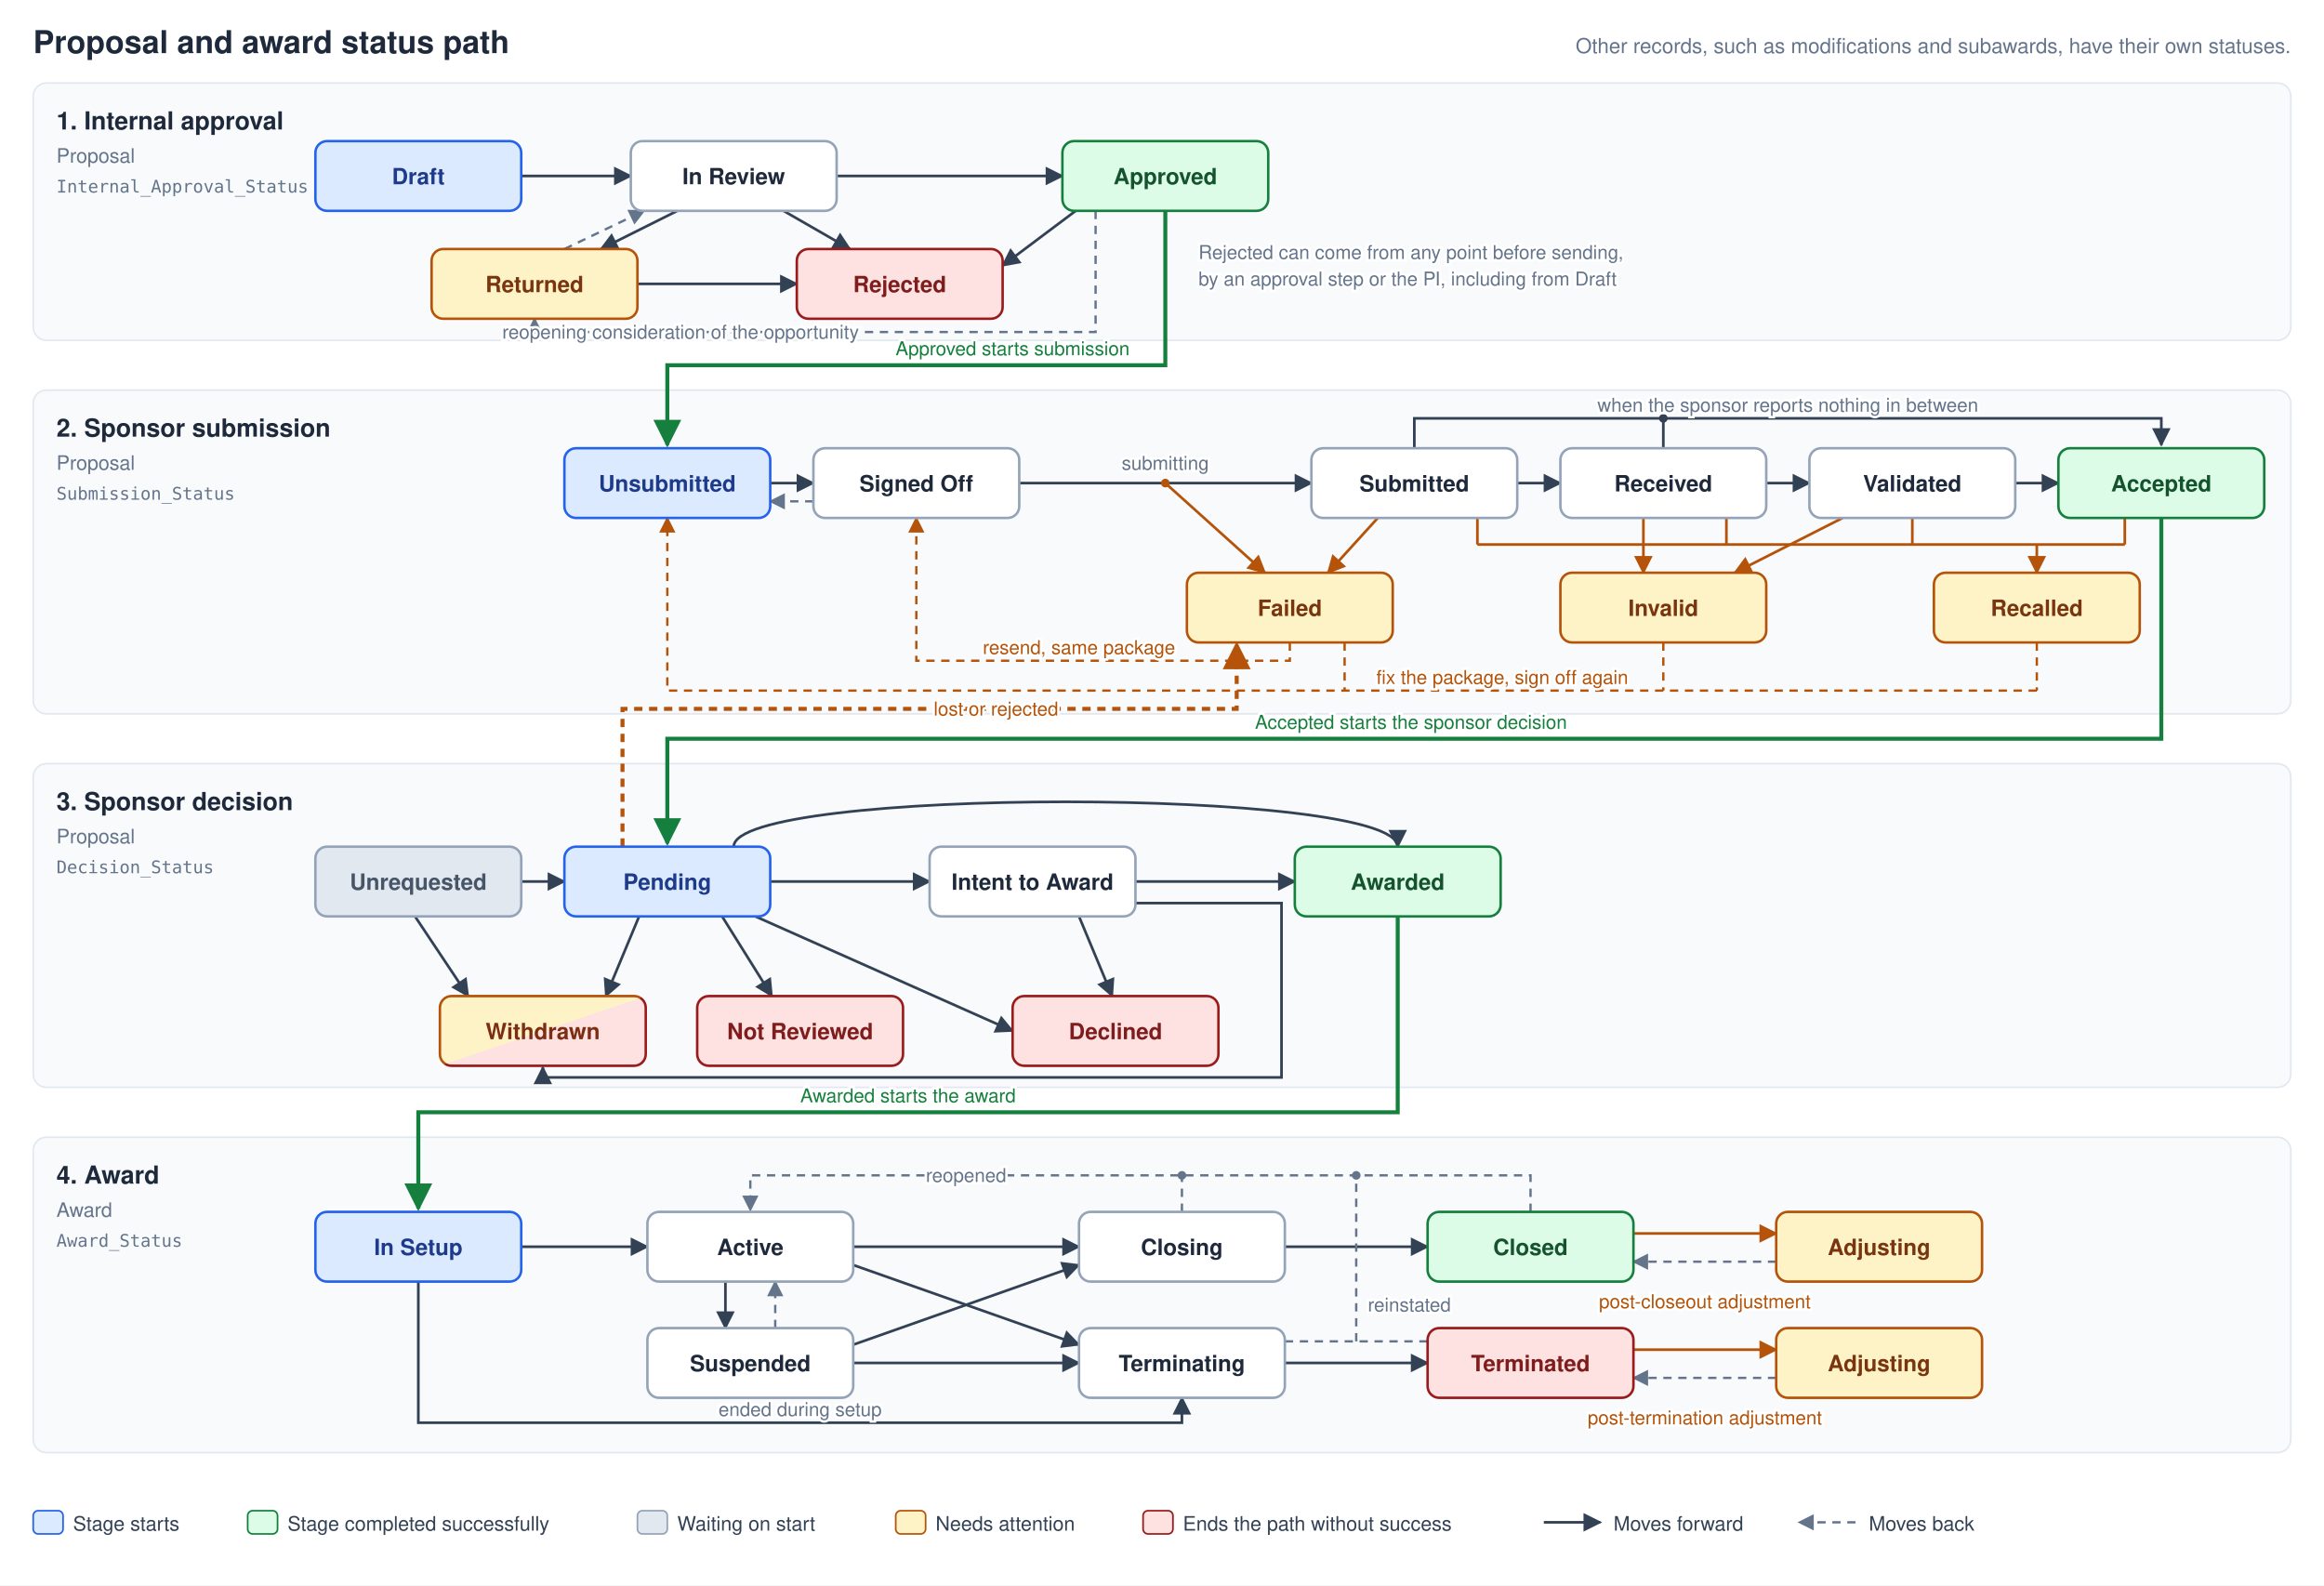
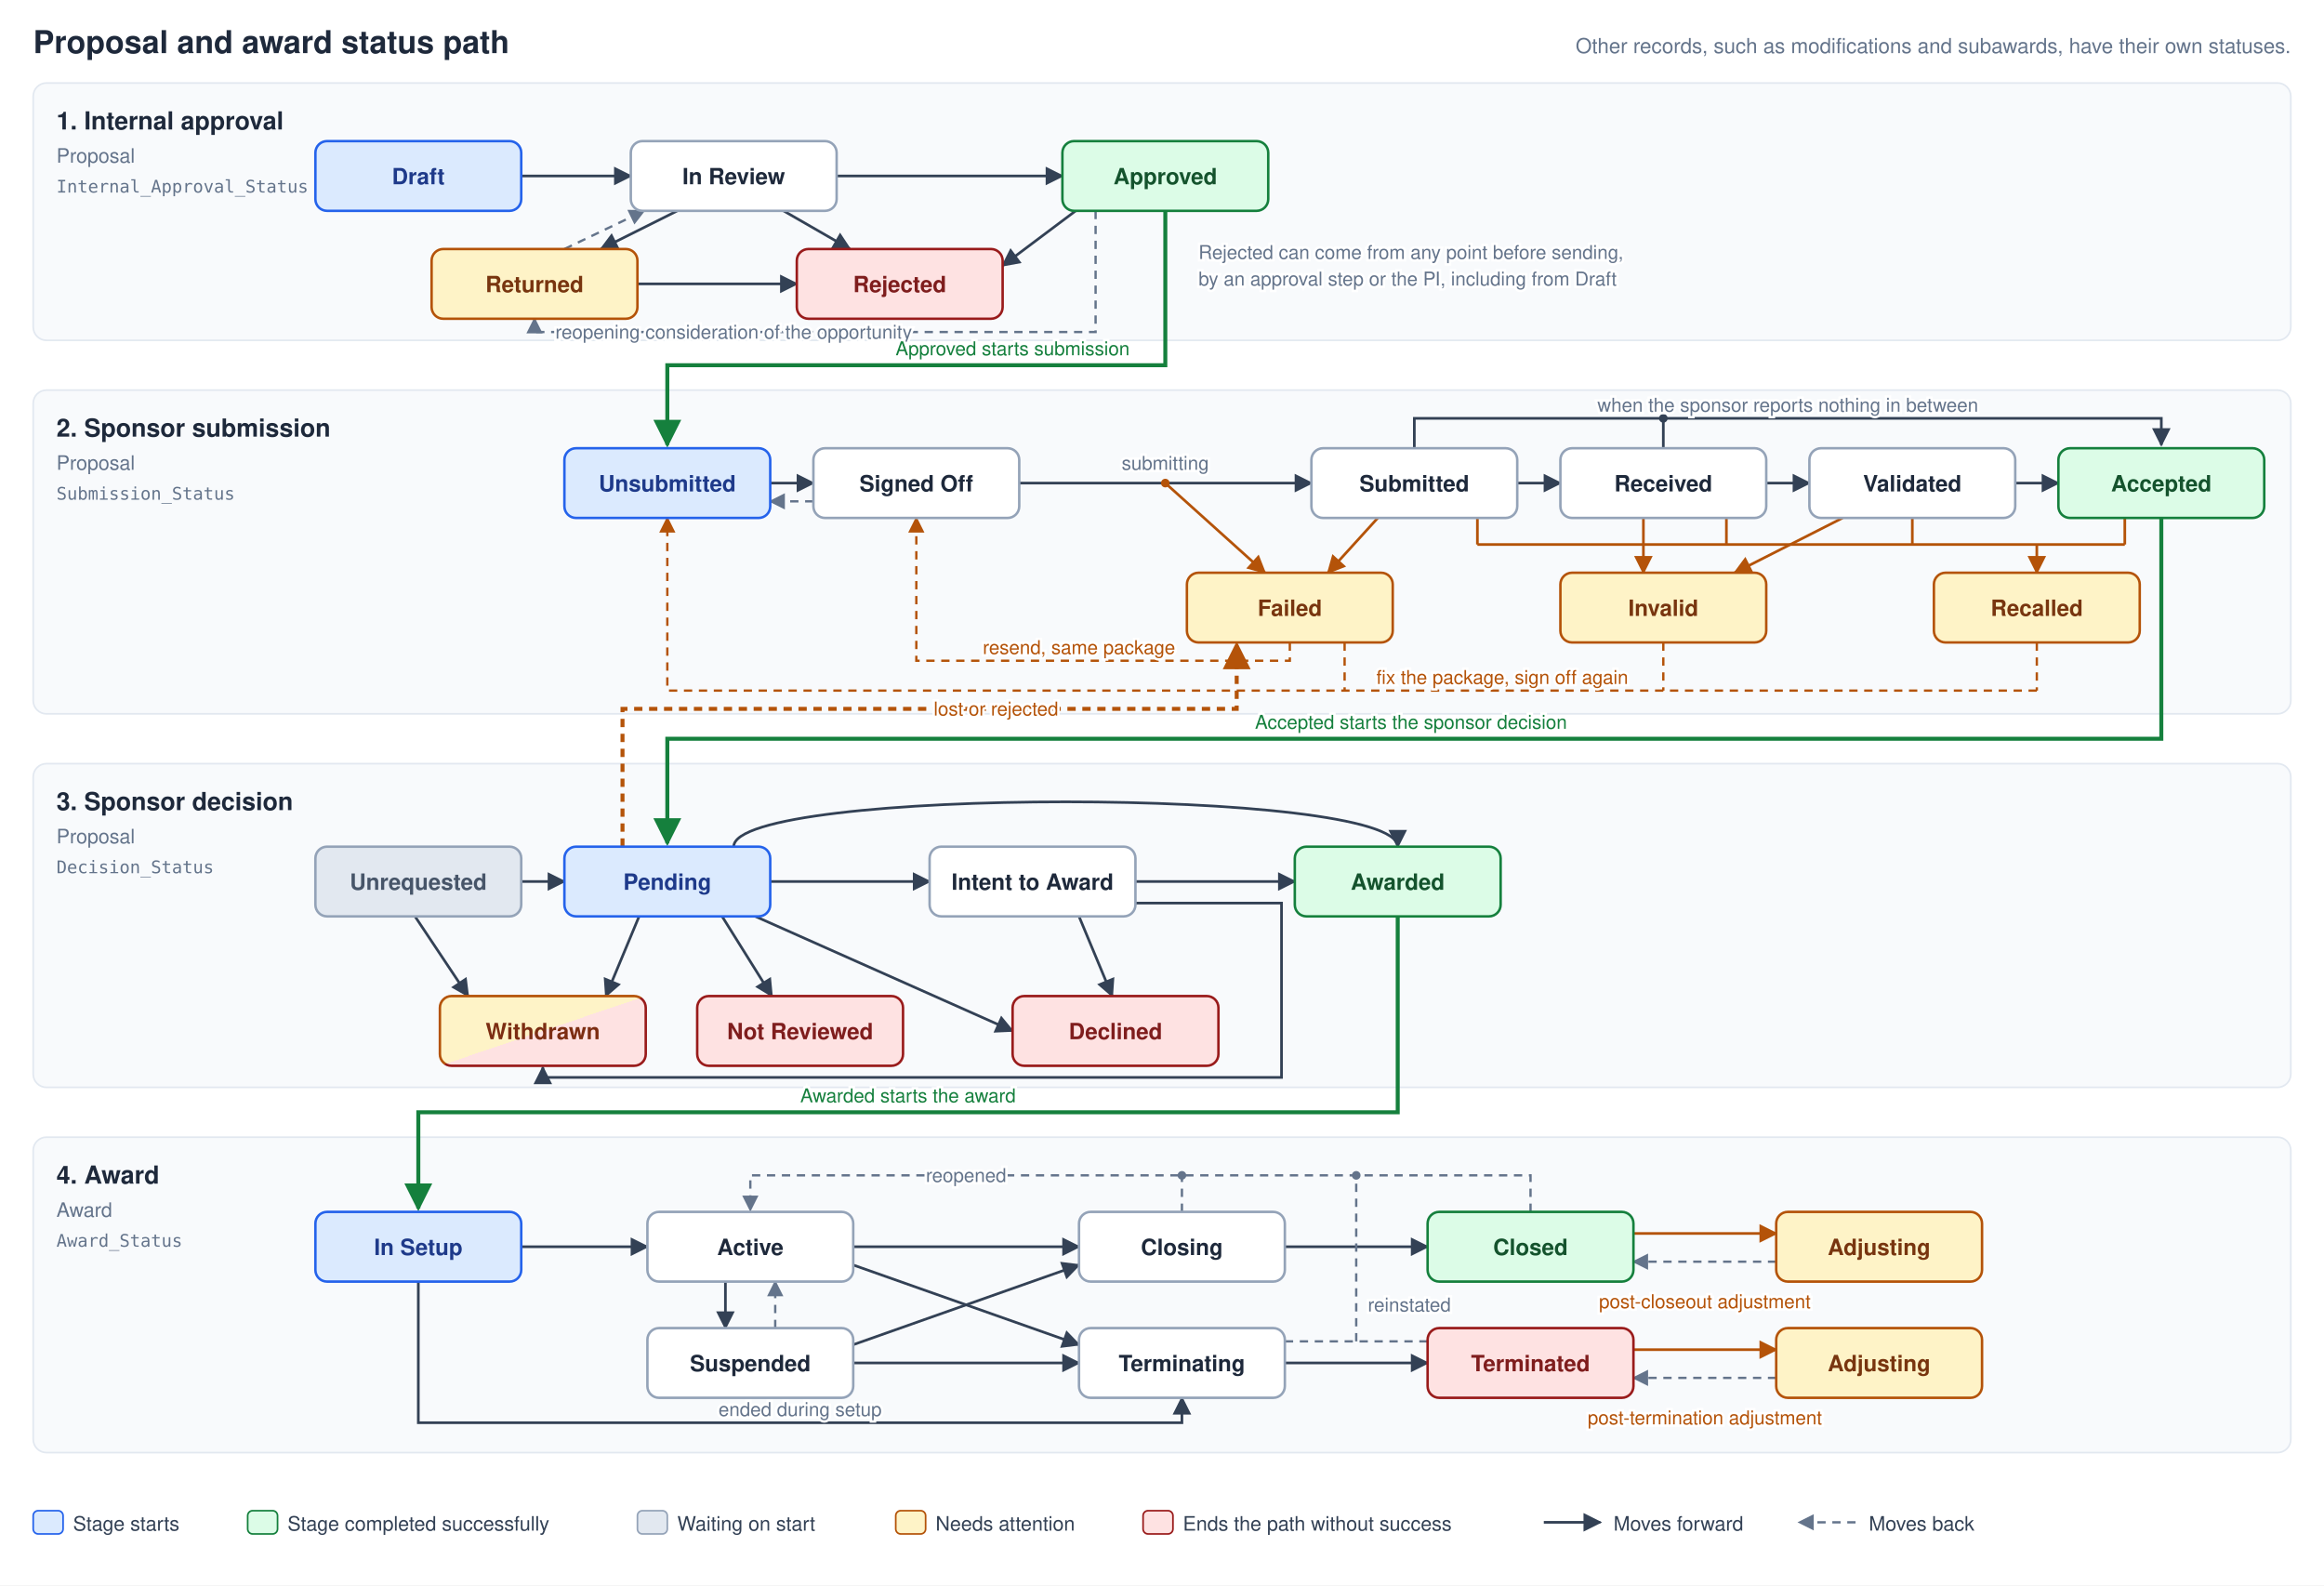
<svg xmlns="http://www.w3.org/2000/svg" viewBox="0 0 1400 955" width="1400" height="955" role="img" aria-labelledby="t d" font-family="-apple-system, BlinkMacSystemFont, 'Segoe UI', Helvetica, Arial, sans-serif">
  <defs>
    <marker id="a" viewBox="0 0 10 10" refX="9" refY="5" markerWidth="7" markerHeight="7" orient="auto-start-reverse">
      <path d="M0 0L10 5L0 10z" fill="#334155" />
    </marker>
    <marker id="g" viewBox="0 0 10 10" refX="9" refY="5" markerWidth="7" markerHeight="7" orient="auto-start-reverse">
      <path d="M0 0L10 5L0 10z" fill="#15803d" />
    </marker>
    <marker id="m" viewBox="0 0 10 10" refX="9" refY="5" markerWidth="7" markerHeight="7" orient="auto-start-reverse">
      <path d="M0 0L10 5L0 10z" fill="#b45309" />
    </marker>
    <marker id="b" viewBox="0 0 10 10" refX="9" refY="5" markerWidth="7" markerHeight="7" orient="auto-start-reverse">
      <path d="M0 0L10 5L0 10z" fill="#64748b" />
    </marker>
    <linearGradient id="wf" x1="0" y1="0" x2="1" y2="1">
      <stop offset="0.5" stop-color="#fef3c7" />
      <stop offset="0.5" stop-color="#fee2e2" />
    </linearGradient>
    <linearGradient id="ws" x1="0" y1="0" x2="1" y2="1">
      <stop offset="0.5" stop-color="#b45309" />
      <stop offset="0.5" stop-color="#991b1b" />
    </linearGradient>
  </defs>
  <rect width="1400" height="955" fill="#ffffff" />
  <rect x="20" y="50" width="1360" height="155" rx="8" fill="#f8fafc" stroke="#e2e8f0" />
  <text x="34" y="78" font-size="15" font-weight="700" fill="#1e293b">1. Internal approval</text>
  <text x="34" y="98" font-size="12" fill="#64748b">Proposal</text>
  <text x="34" y="116" font-size="10.5" fill="#64748b" font-family="Menlo, Consolas, monospace">Internal_Approval_Status</text>
  <rect x="20" y="235" width="1360" height="195" rx="8" fill="#f8fafc" stroke="#e2e8f0" />
  <text x="34" y="263" font-size="15" font-weight="700" fill="#1e293b">2. Sponsor submission</text>
  <text x="34" y="283" font-size="12" fill="#64748b">Proposal</text>
  <text x="34" y="301" font-size="10.5" fill="#64748b" font-family="Menlo, Consolas, monospace">Submission_Status</text>
  <rect x="20" y="460" width="1360" height="195" rx="8" fill="#f8fafc" stroke="#e2e8f0" />
  <text x="34" y="488" font-size="15" font-weight="700" fill="#1e293b">3. Sponsor decision</text>
  <text x="34" y="508" font-size="12" fill="#64748b">Proposal</text>
  <text x="34" y="526" font-size="10.5" fill="#64748b" font-family="Menlo, Consolas, monospace">Decision_Status</text>
  <rect x="20" y="685" width="1360" height="190" rx="8" fill="#f8fafc" stroke="#e2e8f0" />
  <text x="34" y="713" font-size="15" font-weight="700" fill="#1e293b">4. Award</text>
  <text x="34" y="733" font-size="12" fill="#64748b">Award</text>
  <text x="34" y="751" font-size="10.5" fill="#64748b" font-family="Menlo, Consolas, monospace">Award_Status</text>
  <text x="20" y="32" font-size="19" font-weight="700" fill="#1e293b">Proposal and award status path</text>
  <text x="1380" y="32" font-size="12.5" fill="#64748b" text-anchor="end">Other records, such as modifications and subawards, have their own statuses.</text>
  <path d="M314 106H380" fill="none" stroke="#334155" stroke-width="1.6" marker-end="url(#a)" />
  <path d="M504 106H640" fill="none" stroke="#334155" stroke-width="1.6" marker-end="url(#a)" />
  <path d="M660 127V200H322V192" fill="none" stroke="#64748b" stroke-width="1.4" stroke-dasharray="5 4" marker-end="url(#b)" />
-   <text x="410" y="204" font-size="11.5" fill="#64748b" text-anchor="middle" paint-order="stroke" stroke="#ffffff" stroke-width="3">reopening consideration of the opportunity</text>
+   <text x="442" y="204" font-size="11.5" fill="#64748b" text-anchor="middle" paint-order="stroke" stroke="#ffffff" stroke-width="3">reopening consideration of the opportunity</text>
  <path d="M408 127L362 150" fill="none" stroke="#334155" stroke-width="1.6" marker-end="url(#a)" />
  <path d="M340 150L388 127" fill="none" stroke="#64748b" stroke-width="1.4" stroke-dasharray="5 4" marker-end="url(#b)" />
  <path d="M472 127L512 150" fill="none" stroke="#334155" stroke-width="1.6" marker-end="url(#a)" />
  <path d="M384 171H480" fill="none" stroke="#334155" stroke-width="1.6" marker-end="url(#a)" />
  <path d="M648 127L604 160" fill="none" stroke="#334155" stroke-width="1.6" marker-end="url(#a)" />
  <text x="722" y="156" font-size="11.5" fill="#64748b" text-anchor="start" paint-order="stroke" stroke="#ffffff" stroke-width="3">Rejected can come from any point before sending,</text>
  <text x="722" y="172" font-size="11.5" fill="#64748b" text-anchor="start" paint-order="stroke" stroke="#ffffff" stroke-width="3">by an approval step or the PI, including from Draft</text>
  <path d="M702 127V220H402V268" fill="none" stroke="#15803d" stroke-width="2.4" marker-end="url(#g)" />
  <text x="610" y="214" font-size="11.5" fill="#15803d" text-anchor="middle" paint-order="stroke" stroke="#ffffff" stroke-width="3">Approved starts submission</text>
  <path d="M464 291H490" fill="none" stroke="#334155" stroke-width="1.6" marker-end="url(#a)" />
  <path d="M614 291H790" fill="none" stroke="#334155" stroke-width="1.6" marker-end="url(#a)" />
  <path d="M914 291H940" fill="none" stroke="#334155" stroke-width="1.6" marker-end="url(#a)" />
  <path d="M1064 291H1090" fill="none" stroke="#334155" stroke-width="1.6" marker-end="url(#a)" />
  <path d="M1214 291H1240" fill="none" stroke="#334155" stroke-width="1.6" marker-end="url(#a)" />
  <circle cx="702" cy="291" r="2.6" fill="#b45309" />
  <path d="M702 291L762 345" fill="none" stroke="#b45309" stroke-width="1.6" marker-end="url(#m)" />
  <text x="702" y="283" font-size="11.5" fill="#64748b" text-anchor="middle" paint-order="stroke" stroke="#ffffff" stroke-width="3">submitting</text>
  <path d="M830 312L800 345" fill="none" stroke="#b45309" stroke-width="1.6" marker-end="url(#m)" />
  <path d="M990 312V345" fill="none" stroke="#b45309" stroke-width="1.6" marker-end="url(#m)" />
  <path d="M890 312V328" fill="none" stroke="#b45309" stroke-width="1.6" />
  <path d="M1040 312V328" fill="none" stroke="#b45309" stroke-width="1.6" />
  <path d="M1152 312V328" fill="none" stroke="#b45309" stroke-width="1.6" />
  <path d="M1280 312V328" fill="none" stroke="#b45309" stroke-width="1.6" />
  <path d="M890 328H1280" fill="none" stroke="#b45309" stroke-width="1.6" />
  <path d="M1227 328V345" fill="none" stroke="#b45309" stroke-width="1.6" marker-end="url(#m)" />
  <path d="M490 302H464" fill="none" stroke="#64748b" stroke-width="1.4" stroke-dasharray="5 4" marker-end="url(#b)" />
  <path d="M1110 312L1045 345" fill="none" stroke="#b45309" stroke-width="1.6" marker-end="url(#m)" />
  <path d="M852 270V252H1302V268" fill="none" stroke="#334155" stroke-width="1.6" marker-end="url(#a)" />
  <path d="M1002 270V252" fill="none" stroke="#334155" stroke-width="1.6" />
  <circle cx="1002" cy="252" r="2.6" fill="#334155" />
  <text x="1077" y="248" font-size="11.5" fill="#64748b" text-anchor="middle" paint-order="stroke" stroke="#ffffff" stroke-width="3">when the sponsor reports nothing in between</text>
  <path d="M777 387V398H552V312" fill="none" stroke="#b45309" stroke-width="1.4" stroke-dasharray="5 4" marker-end="url(#m)" />
  <text x="650" y="394" font-size="11.5" fill="#b45309" text-anchor="middle" paint-order="stroke" stroke="#ffffff" stroke-width="3">resend, same package</text>
  <path d="M810 387V416M1002 387V416M1227 387V416" fill="none" stroke="#b45309" stroke-width="1.4" stroke-dasharray="5 4" />
  <path d="M1227 416H402V312" fill="none" stroke="#b45309" stroke-width="1.4" stroke-dasharray="5 4" marker-end="url(#m)" />
  <text x="905" y="412" font-size="11.5" fill="#b45309" text-anchor="middle" paint-order="stroke" stroke="#ffffff" stroke-width="3">fix the package, sign off again</text>
  <path d="M1302 312V445H402V508" fill="none" stroke="#15803d" stroke-width="2.4" marker-end="url(#g)" />
  <text x="850" y="439" font-size="11.5" fill="#15803d" text-anchor="middle" paint-order="stroke" stroke="#ffffff" stroke-width="3">Accepted starts the sponsor decision</text>
  <path d="M314 531H340" fill="none" stroke="#334155" stroke-width="1.6" marker-end="url(#a)" />
  <path d="M464 531H560" fill="none" stroke="#334155" stroke-width="1.6" marker-end="url(#a)" />
  <path d="M684 531H780" fill="none" stroke="#334155" stroke-width="1.6" marker-end="url(#a)" />
  <path d="M442 510C442 474 842 474 842 510" fill="none" stroke="#334155" stroke-width="1.6" marker-end="url(#a)" />
  <path d="M250 552L282 600" fill="none" stroke="#334155" stroke-width="1.6" marker-end="url(#a)" />
  <path d="M385 552L365 600" fill="none" stroke="#334155" stroke-width="1.6" marker-end="url(#a)" />
  <path d="M435 552L465 600" fill="none" stroke="#334155" stroke-width="1.6" marker-end="url(#a)" />
  <path d="M455 552L610 621" fill="none" stroke="#334155" stroke-width="1.6" marker-end="url(#a)" />
  <path d="M684 544H772V649H327V643" fill="none" stroke="#334155" stroke-width="1.6" marker-end="url(#a)" />
  <path d="M650 552L670 600" fill="none" stroke="#334155" stroke-width="1.6" marker-end="url(#a)" />
  <path d="M842 552V670H252V728" fill="none" stroke="#15803d" stroke-width="2.4" marker-end="url(#g)" />
  <text x="547" y="664" font-size="11.5" fill="#15803d" text-anchor="middle" paint-order="stroke" stroke="#ffffff" stroke-width="3">Awarded starts the award</text>
  <path d="M375 510V427H745V388" fill="none" stroke="#b45309" stroke-width="2.4" stroke-dasharray="5 4" marker-end="url(#m)" />
  <text x="600" y="431" font-size="11.5" fill="#b45309" text-anchor="middle" paint-order="stroke" stroke="#ffffff" stroke-width="3">lost or rejected</text>
  <text x="1027" y="788" font-size="11.5" fill="#b45309" text-anchor="middle" paint-order="stroke" stroke="#ffffff" stroke-width="3">post-closeout adjustment</text>
  <path d="M984 743H1070" fill="none" stroke="#b45309" stroke-width="1.6" marker-end="url(#m)" />
  <path d="M1070 760H984" fill="none" stroke="#64748b" stroke-width="1.4" stroke-dasharray="5 4" marker-end="url(#b)" />
  <path d="M314 751H390" fill="none" stroke="#334155" stroke-width="1.6" marker-end="url(#a)" />
  <path d="M514 751H650" fill="none" stroke="#334155" stroke-width="1.6" marker-end="url(#a)" />
  <path d="M514 810L650 762" fill="none" stroke="#334155" stroke-width="1.6" marker-end="url(#a)" />
  <path d="M514 762L650 810" fill="none" stroke="#334155" stroke-width="1.6" marker-end="url(#a)" />
  <path d="M774 751H860" fill="none" stroke="#334155" stroke-width="1.6" marker-end="url(#a)" />
  <path d="M922 730V708H452V729" fill="none" stroke="#64748b" stroke-width="1.4" stroke-dasharray="5 4" marker-end="url(#b)" />
  <path d="M712 730V708" fill="none" stroke="#64748b" stroke-width="1.4" stroke-dasharray="5 4" />
  <text x="582" y="712" font-size="11.5" fill="#64748b" text-anchor="middle" paint-order="stroke" stroke="#ffffff" stroke-width="3">reopened</text>
  <path d="M774 808H860" fill="none" stroke="#64748b" stroke-width="1.4" stroke-dasharray="5 4" />
  <path d="M817 808V708" fill="none" stroke="#64748b" stroke-width="1.4" stroke-dasharray="5 4" />
  <circle cx="817" cy="708" r="2.6" fill="#64748b" />
  <circle cx="712" cy="708" r="2.6" fill="#64748b" />
  <text x="824" y="790" font-size="11.5" fill="#64748b" text-anchor="start" paint-order="stroke" stroke="#ffffff" stroke-width="3">reinstated</text>
  <text x="1027" y="858" font-size="11.5" fill="#b45309" text-anchor="middle" paint-order="stroke" stroke="#ffffff" stroke-width="3">post-termination adjustment</text>
  <path d="M984 813H1070" fill="none" stroke="#b45309" stroke-width="1.6" marker-end="url(#m)" />
  <path d="M1070 830H984" fill="none" stroke="#64748b" stroke-width="1.4" stroke-dasharray="5 4" marker-end="url(#b)" />
  <path d="M437 772V800" fill="none" stroke="#334155" stroke-width="1.6" marker-end="url(#a)" />
  <path d="M467 800V772" fill="none" stroke="#64748b" stroke-width="1.4" stroke-dasharray="5 4" marker-end="url(#b)" />
  <path d="M514 821H650" fill="none" stroke="#334155" stroke-width="1.6" marker-end="url(#a)" />
  <path d="M774 821H860" fill="none" stroke="#334155" stroke-width="1.6" marker-end="url(#a)" />
  <path d="M252 772V857H712V842" fill="none" stroke="#334155" stroke-width="1.6" marker-end="url(#a)" />
  <text x="482" y="853" font-size="11.5" fill="#64748b" text-anchor="middle" paint-order="stroke" stroke="#ffffff" stroke-width="3">ended during setup</text>
  <rect x="190" y="85" width="124" height="42" rx="7" fill="#dbeafe" stroke="#2563eb" stroke-width="1.5" />
  <text x="252.0" y="111" font-size="13.5" font-weight="600" fill="#1e3a8a" text-anchor="middle">Draft</text>
  <rect x="380" y="85" width="124" height="42" rx="7" fill="#ffffff" stroke="#94a3b8" stroke-width="1.5" />
  <text x="442.0" y="111" font-size="13.5" font-weight="600" fill="#1e293b" text-anchor="middle">In Review</text>
  <rect x="640" y="85" width="124" height="42" rx="7" fill="#dcfce7" stroke="#15803d" stroke-width="1.5" />
  <text x="702.0" y="111" font-size="13.5" font-weight="600" fill="#14532d" text-anchor="middle">Approved</text>
  <rect x="260" y="150" width="124" height="42" rx="7" fill="#fef3c7" stroke="#b45309" stroke-width="1.5" />
  <text x="322.0" y="176" font-size="13.5" font-weight="600" fill="#78350f" text-anchor="middle">Returned</text>
  <rect x="480" y="150" width="124" height="42" rx="7" fill="#fee2e2" stroke="#991b1b" stroke-width="1.5" />
  <text x="542.0" y="176" font-size="13.5" font-weight="600" fill="#7f1d1d" text-anchor="middle">Rejected</text>
  <rect x="340" y="270" width="124" height="42" rx="7" fill="#dbeafe" stroke="#2563eb" stroke-width="1.5" />
  <text x="402.0" y="296" font-size="13.5" font-weight="600" fill="#1e3a8a" text-anchor="middle">Unsubmitted</text>
  <rect x="490" y="270" width="124" height="42" rx="7" fill="#ffffff" stroke="#94a3b8" stroke-width="1.5" />
  <text x="552.0" y="296" font-size="13.5" font-weight="600" fill="#1e293b" text-anchor="middle">Signed Off</text>
  <rect x="790" y="270" width="124" height="42" rx="7" fill="#ffffff" stroke="#94a3b8" stroke-width="1.5" />
  <text x="852.0" y="296" font-size="13.5" font-weight="600" fill="#1e293b" text-anchor="middle">Submitted</text>
  <rect x="940" y="270" width="124" height="42" rx="7" fill="#ffffff" stroke="#94a3b8" stroke-width="1.5" />
  <text x="1002.0" y="296" font-size="13.5" font-weight="600" fill="#1e293b" text-anchor="middle">Received</text>
  <rect x="1090" y="270" width="124" height="42" rx="7" fill="#ffffff" stroke="#94a3b8" stroke-width="1.5" />
  <text x="1152.0" y="296" font-size="13.5" font-weight="600" fill="#1e293b" text-anchor="middle">Validated</text>
  <rect x="1240" y="270" width="124" height="42" rx="7" fill="#dcfce7" stroke="#15803d" stroke-width="1.5" />
  <text x="1302.0" y="296" font-size="13.5" font-weight="600" fill="#14532d" text-anchor="middle">Accepted</text>
  <rect x="715" y="345" width="124" height="42" rx="7" fill="#fef3c7" stroke="#b45309" stroke-width="1.5" />
  <text x="777.0" y="371" font-size="13.5" font-weight="600" fill="#78350f" text-anchor="middle">Failed</text>
  <rect x="940" y="345" width="124" height="42" rx="7" fill="#fef3c7" stroke="#b45309" stroke-width="1.5" />
  <text x="1002.0" y="371" font-size="13.5" font-weight="600" fill="#78350f" text-anchor="middle">Invalid</text>
  <rect x="1165" y="345" width="124" height="42" rx="7" fill="#fef3c7" stroke="#b45309" stroke-width="1.5" />
  <text x="1227.0" y="371" font-size="13.5" font-weight="600" fill="#78350f" text-anchor="middle">Recalled</text>
  <rect x="190" y="510" width="124" height="42" rx="7" fill="#e2e8f0" stroke="#94a3b8" stroke-width="1.5" />
  <text x="252.0" y="536" font-size="13.5" font-weight="600" fill="#475569" text-anchor="middle">Unrequested</text>
  <rect x="340" y="510" width="124" height="42" rx="7" fill="#dbeafe" stroke="#2563eb" stroke-width="1.5" />
  <text x="402.0" y="536" font-size="13.5" font-weight="600" fill="#1e3a8a" text-anchor="middle">Pending</text>
  <rect x="560" y="510" width="124" height="42" rx="7" fill="#ffffff" stroke="#94a3b8" stroke-width="1.5" />
  <text x="622.0" y="536" font-size="13.5" font-weight="600" fill="#1e293b" text-anchor="middle">Intent to Award</text>
  <rect x="780" y="510" width="124" height="42" rx="7" fill="#dcfce7" stroke="#15803d" stroke-width="1.5" />
  <text x="842.0" y="536" font-size="13.5" font-weight="600" fill="#14532d" text-anchor="middle">Awarded</text>
  <rect x="265" y="600" width="124" height="42" rx="7" fill="url(#wf)" stroke="url(#ws)" stroke-width="1.5" />
  <text x="327.0" y="626" font-size="13.5" font-weight="600" fill="#7c2d12" text-anchor="middle">Withdrawn</text>
  <rect x="420" y="600" width="124" height="42" rx="7" fill="#fee2e2" stroke="#991b1b" stroke-width="1.5" />
  <text x="482.0" y="626" font-size="13.5" font-weight="600" fill="#7f1d1d" text-anchor="middle">Not Reviewed</text>
  <rect x="610" y="600" width="124" height="42" rx="7" fill="#fee2e2" stroke="#991b1b" stroke-width="1.5" />
  <text x="672.0" y="626" font-size="13.5" font-weight="600" fill="#7f1d1d" text-anchor="middle">Declined</text>
  <rect x="190" y="730" width="124" height="42" rx="7" fill="#dbeafe" stroke="#2563eb" stroke-width="1.5" />
  <text x="252.0" y="756" font-size="13.5" font-weight="600" fill="#1e3a8a" text-anchor="middle">In Setup</text>
  <rect x="390" y="730" width="124" height="42" rx="7" fill="#ffffff" stroke="#94a3b8" stroke-width="1.5" />
  <text x="452.0" y="756" font-size="13.5" font-weight="600" fill="#1e293b" text-anchor="middle">Active</text>
  <rect x="650" y="730" width="124" height="42" rx="7" fill="#ffffff" stroke="#94a3b8" stroke-width="1.5" />
  <text x="712.0" y="756" font-size="13.5" font-weight="600" fill="#1e293b" text-anchor="middle">Closing</text>
  <rect x="860" y="730" width="124" height="42" rx="7" fill="#dcfce7" stroke="#15803d" stroke-width="1.5" />
  <text x="922.0" y="756" font-size="13.5" font-weight="600" fill="#14532d" text-anchor="middle">Closed</text>
  <rect x="390" y="800" width="124" height="42" rx="7" fill="#ffffff" stroke="#94a3b8" stroke-width="1.5" />
  <text x="452.0" y="826" font-size="13.5" font-weight="600" fill="#1e293b" text-anchor="middle">Suspended</text>
  <rect x="650" y="800" width="124" height="42" rx="7" fill="#ffffff" stroke="#94a3b8" stroke-width="1.5" />
  <text x="712.0" y="826" font-size="13.5" font-weight="600" fill="#1e293b" text-anchor="middle">Terminating</text>
  <rect x="860" y="800" width="124" height="42" rx="7" fill="#fee2e2" stroke="#991b1b" stroke-width="1.5" />
  <text x="922.0" y="826" font-size="13.5" font-weight="600" fill="#7f1d1d" text-anchor="middle">Terminated</text>
  <rect x="1070" y="730" width="124" height="42" rx="7" fill="#fef3c7" stroke="#b45309" stroke-width="1.5" />
  <text x="1132.0" y="756" font-size="13.5" font-weight="600" fill="#78350f" text-anchor="middle">Adjusting</text>
  <rect x="1070" y="800" width="124" height="42" rx="7" fill="#fef3c7" stroke="#b45309" stroke-width="1.5" />
  <text x="1132.0" y="826" font-size="13.5" font-weight="600" fill="#78350f" text-anchor="middle">Adjusting</text>
  <rect x="20" y="910" width="18" height="14" rx="3" fill="#dbeafe" stroke="#2563eb" />
  <text x="44" y="922" font-size="12" fill="#334155">Stage starts</text>
  <rect x="149.2" y="910" width="18" height="14" rx="3" fill="#dcfce7" stroke="#15803d" />
  <text x="173.2" y="922" font-size="12" fill="#334155">Stage completed successfully</text>
  <rect x="384.0" y="910" width="18" height="14" rx="3" fill="#e2e8f0" stroke="#94a3b8" />
  <text x="408.0" y="922" font-size="12" fill="#334155">Waiting on start</text>
  <rect x="539.6" y="910" width="18" height="14" rx="3" fill="#fef3c7" stroke="#b45309" />
  <text x="563.6" y="922" font-size="12" fill="#334155">Needs attention</text>
  <rect x="688.6" y="910" width="18" height="14" rx="3" fill="#fee2e2" stroke="#991b1b" />
  <text x="712.6" y="922" font-size="12" fill="#334155">Ends the path without success</text>
  <path d="M930.0 917H964.0" stroke="#334155" stroke-width="1.6" marker-end="url(#a)" />
  <text x="972.0" y="922" font-size="12" fill="#334155">Moves forward</text>
  <path d="M1117.8 917H1083.8" stroke="#64748b" stroke-width="1.4" stroke-dasharray="5 4" marker-end="url(#b)" />
  <text x="1125.8" y="922" font-size="12" fill="#334155">Moves back</text>
</svg>
